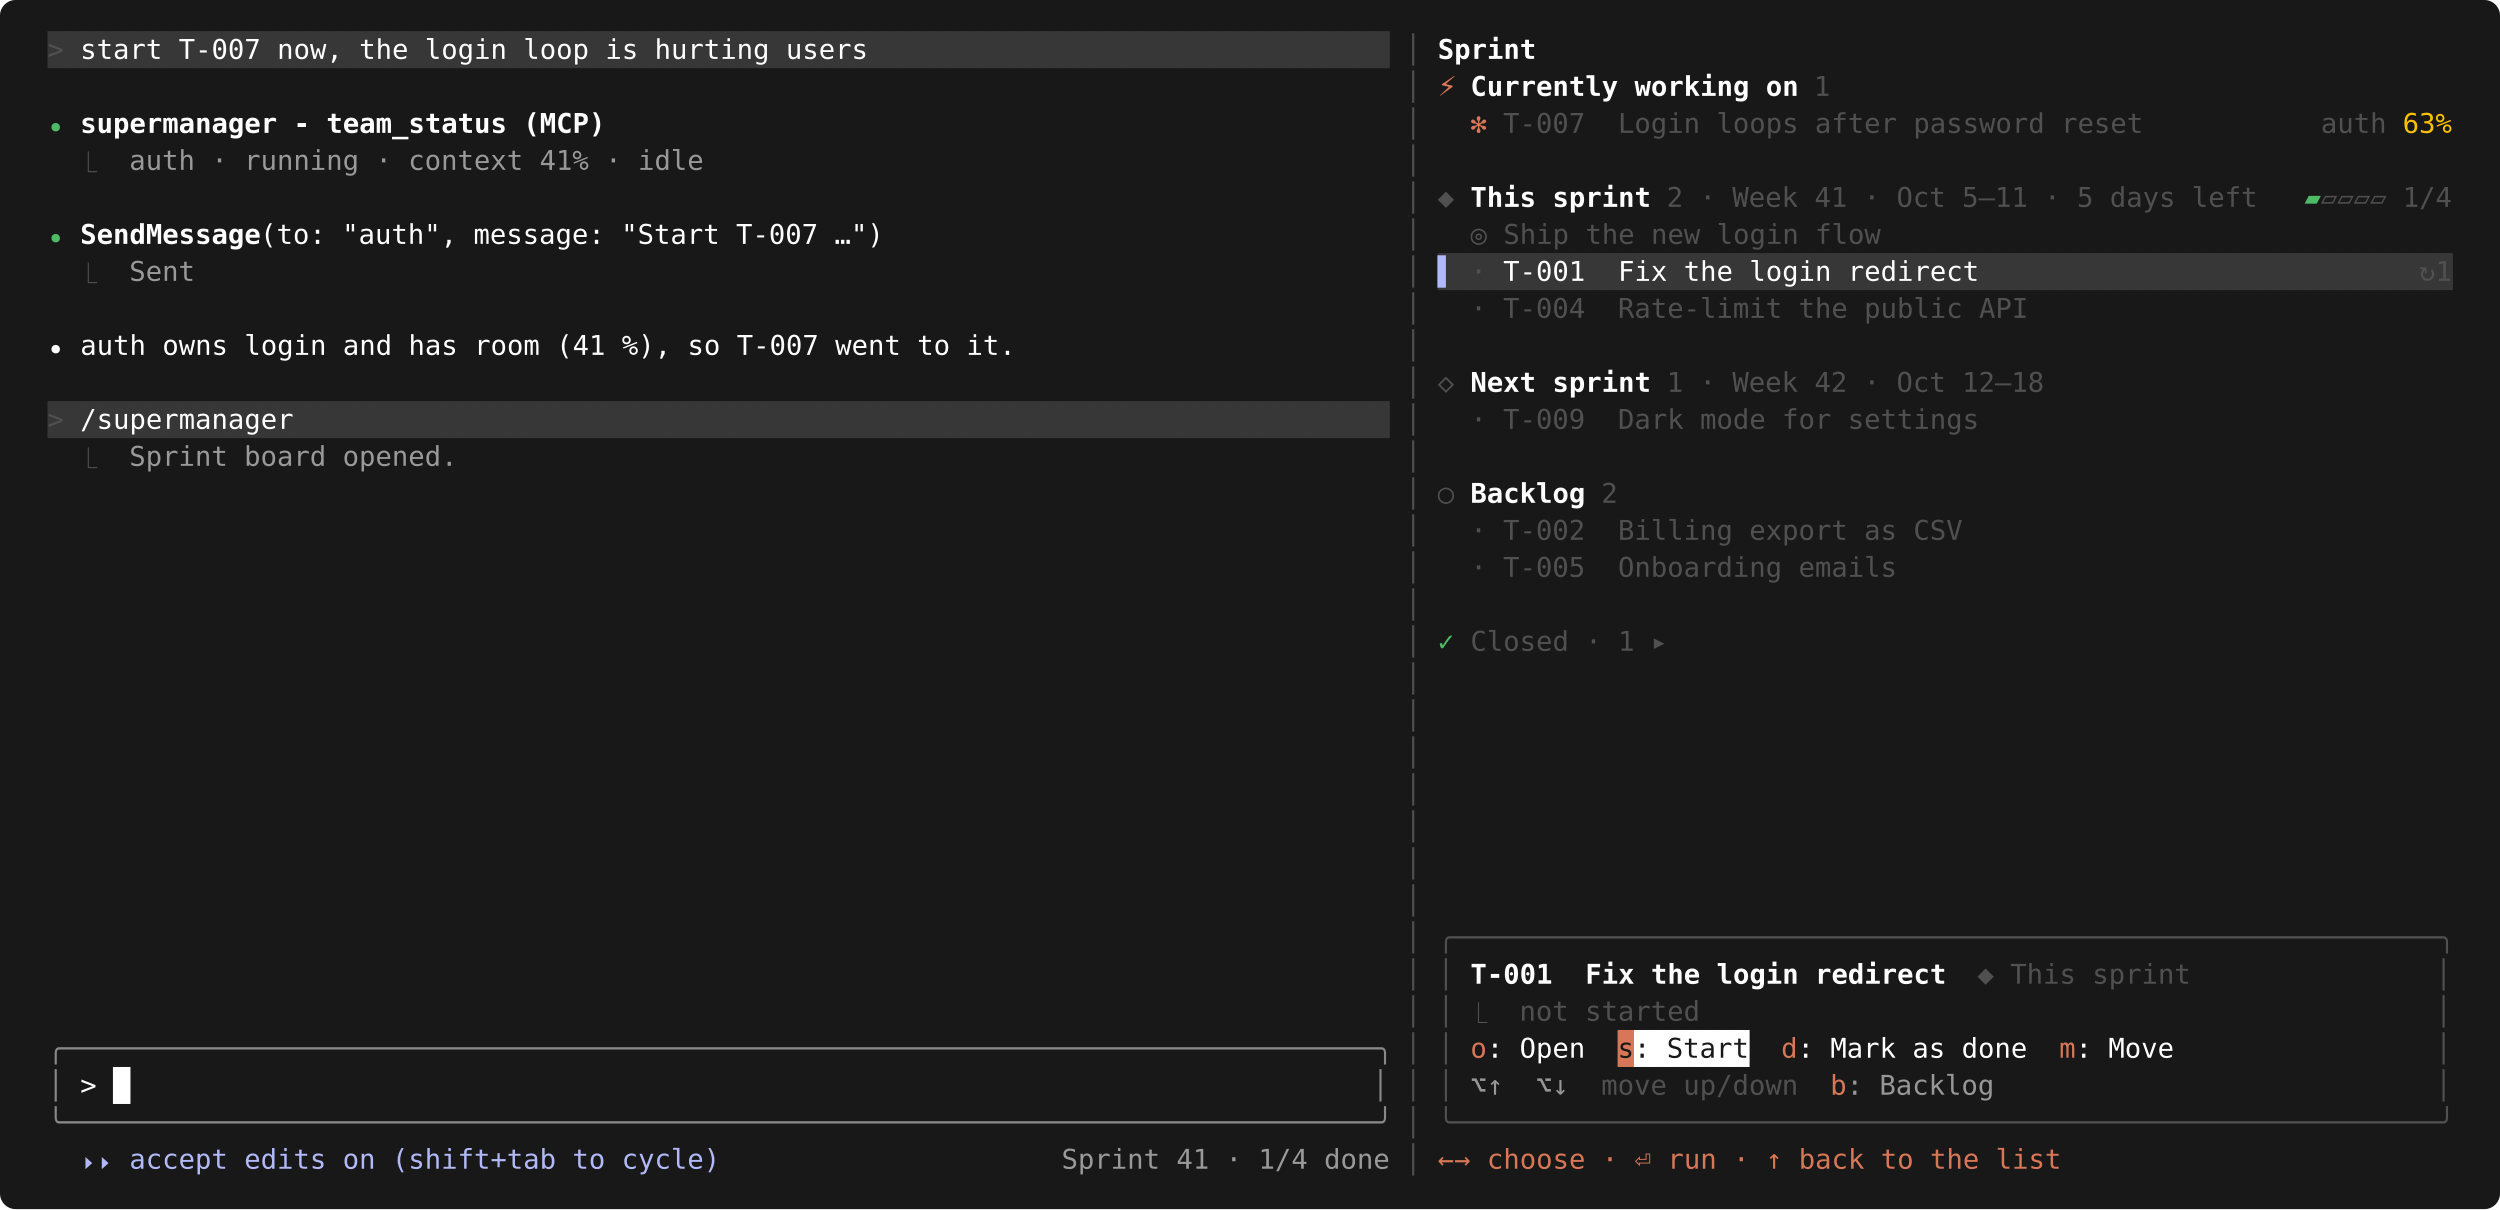
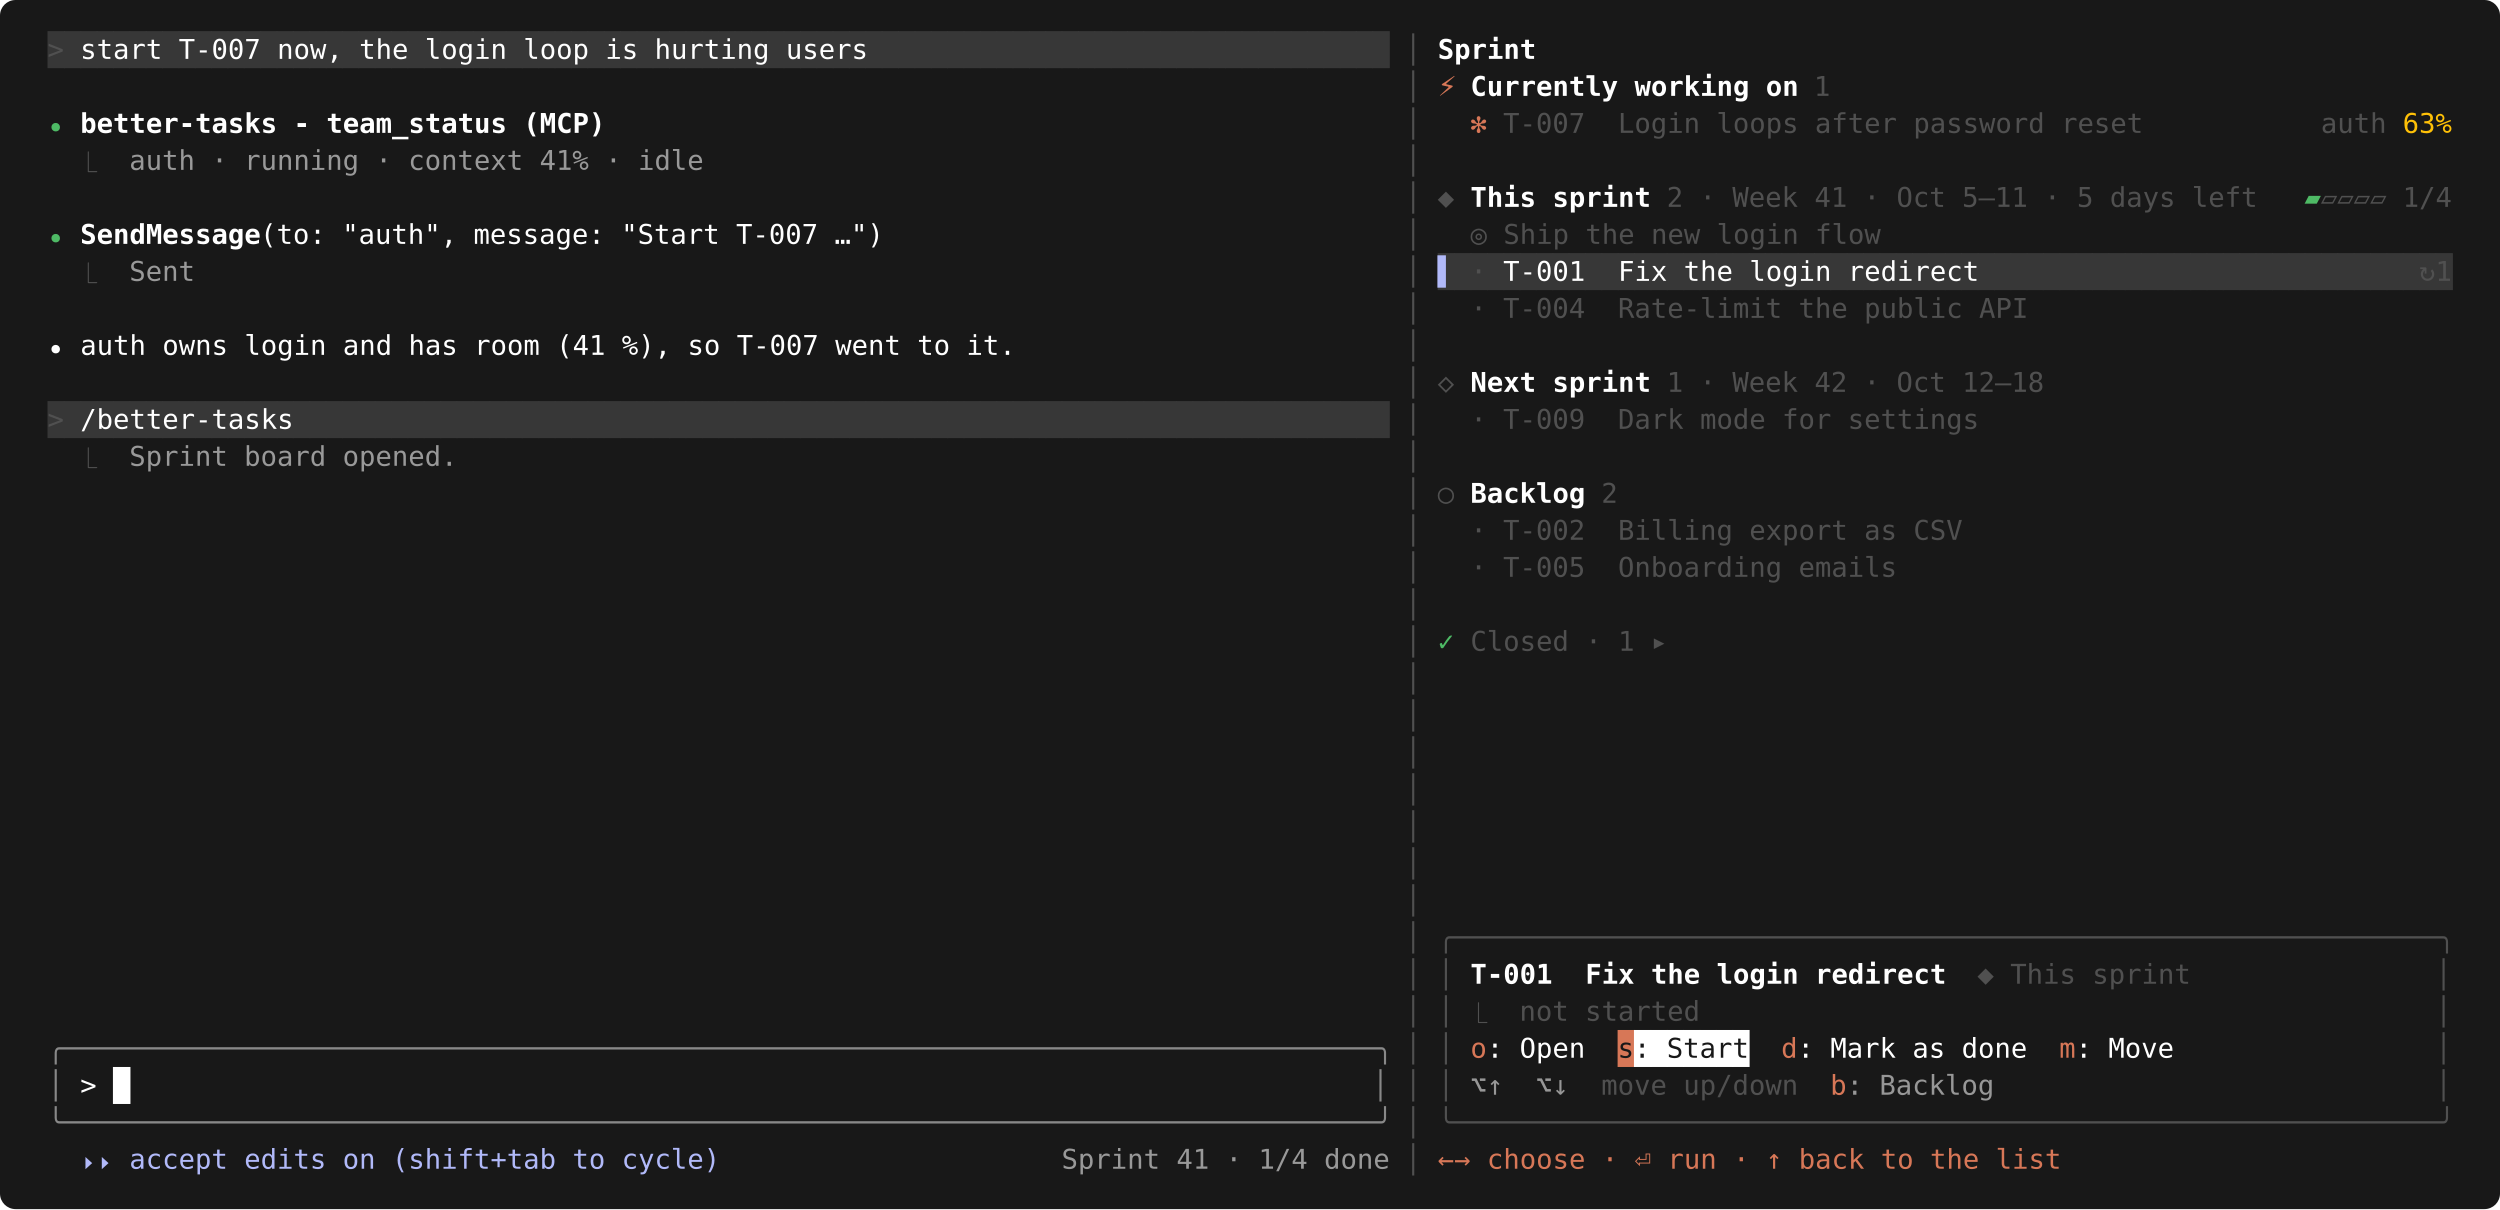
<svg xmlns="http://www.w3.org/2000/svg" width="1284" height="621" viewBox="0 0 1284 621" font-family="JetBrains Mono, SF Mono, Menlo, Consolas, monospace" font-size="14">
  <rect width="100%" height="100%" rx="8" fill="rgb(24,24,24)" />
  <rect x="24.4" y="16" width="9" height="19" fill="rgb(55,55,55)" />
  <rect x="32.8" y="16" width="9" height="19" fill="rgb(55,55,55)" />
  <rect x="41.2" y="16" width="9" height="19" fill="rgb(55,55,55)" />
  <rect x="49.6" y="16" width="9" height="19" fill="rgb(55,55,55)" />
  <rect x="58.0" y="16" width="9" height="19" fill="rgb(55,55,55)" />
  <rect x="66.4" y="16" width="9" height="19" fill="rgb(55,55,55)" />
  <rect x="74.8" y="16" width="9" height="19" fill="rgb(55,55,55)" />
  <rect x="83.2" y="16" width="9" height="19" fill="rgb(55,55,55)" />
  <rect x="91.6" y="16" width="9" height="19" fill="rgb(55,55,55)" />
  <rect x="100.0" y="16" width="9" height="19" fill="rgb(55,55,55)" />
  <rect x="108.4" y="16" width="9" height="19" fill="rgb(55,55,55)" />
  <rect x="116.8" y="16" width="9" height="19" fill="rgb(55,55,55)" />
  <rect x="125.2" y="16" width="9" height="19" fill="rgb(55,55,55)" />
  <rect x="133.6" y="16" width="9" height="19" fill="rgb(55,55,55)" />
  <rect x="142.0" y="16" width="9" height="19" fill="rgb(55,55,55)" />
  <rect x="150.4" y="16" width="9" height="19" fill="rgb(55,55,55)" />
  <rect x="158.8" y="16" width="9" height="19" fill="rgb(55,55,55)" />
  <rect x="167.2" y="16" width="9" height="19" fill="rgb(55,55,55)" />
  <rect x="175.6" y="16" width="9" height="19" fill="rgb(55,55,55)" />
  <rect x="184.0" y="16" width="9" height="19" fill="rgb(55,55,55)" />
  <rect x="192.4" y="16" width="9" height="19" fill="rgb(55,55,55)" />
  <rect x="200.8" y="16" width="9" height="19" fill="rgb(55,55,55)" />
  <rect x="209.2" y="16" width="9" height="19" fill="rgb(55,55,55)" />
  <rect x="217.6" y="16" width="9" height="19" fill="rgb(55,55,55)" />
  <rect x="226.0" y="16" width="9" height="19" fill="rgb(55,55,55)" />
  <rect x="234.4" y="16" width="9" height="19" fill="rgb(55,55,55)" />
  <rect x="242.8" y="16" width="9" height="19" fill="rgb(55,55,55)" />
  <rect x="251.2" y="16" width="9" height="19" fill="rgb(55,55,55)" />
  <rect x="259.6" y="16" width="9" height="19" fill="rgb(55,55,55)" />
  <rect x="268.0" y="16" width="9" height="19" fill="rgb(55,55,55)" />
  <rect x="276.4" y="16" width="9" height="19" fill="rgb(55,55,55)" />
  <rect x="284.8" y="16" width="9" height="19" fill="rgb(55,55,55)" />
  <rect x="293.2" y="16" width="9" height="19" fill="rgb(55,55,55)" />
  <rect x="301.6" y="16" width="9" height="19" fill="rgb(55,55,55)" />
  <rect x="310.0" y="16" width="9" height="19" fill="rgb(55,55,55)" />
  <rect x="318.4" y="16" width="9" height="19" fill="rgb(55,55,55)" />
  <rect x="326.8" y="16" width="9" height="19" fill="rgb(55,55,55)" />
  <rect x="335.2" y="16" width="9" height="19" fill="rgb(55,55,55)" />
  <rect x="343.6" y="16" width="9" height="19" fill="rgb(55,55,55)" />
  <rect x="352.0" y="16" width="9" height="19" fill="rgb(55,55,55)" />
  <rect x="360.4" y="16" width="9" height="19" fill="rgb(55,55,55)" />
  <rect x="368.8" y="16" width="9" height="19" fill="rgb(55,55,55)" />
  <rect x="377.2" y="16" width="9" height="19" fill="rgb(55,55,55)" />
  <rect x="385.6" y="16" width="9" height="19" fill="rgb(55,55,55)" />
  <rect x="394.0" y="16" width="9" height="19" fill="rgb(55,55,55)" />
  <rect x="402.4" y="16" width="9" height="19" fill="rgb(55,55,55)" />
  <rect x="410.8" y="16" width="9" height="19" fill="rgb(55,55,55)" />
  <rect x="419.2" y="16" width="9" height="19" fill="rgb(55,55,55)" />
  <rect x="427.6" y="16" width="9" height="19" fill="rgb(55,55,55)" />
  <rect x="436.0" y="16" width="9" height="19" fill="rgb(55,55,55)" />
  <rect x="444.4" y="16" width="9" height="19" fill="rgb(55,55,55)" />
  <rect x="452.8" y="16" width="9" height="19" fill="rgb(55,55,55)" />
  <rect x="461.2" y="16" width="9" height="19" fill="rgb(55,55,55)" />
  <rect x="469.6" y="16" width="9" height="19" fill="rgb(55,55,55)" />
  <rect x="478.0" y="16" width="9" height="19" fill="rgb(55,55,55)" />
  <rect x="486.4" y="16" width="9" height="19" fill="rgb(55,55,55)" />
  <rect x="494.8" y="16" width="9" height="19" fill="rgb(55,55,55)" />
  <rect x="503.2" y="16" width="9" height="19" fill="rgb(55,55,55)" />
  <rect x="511.6" y="16" width="9" height="19" fill="rgb(55,55,55)" />
  <rect x="520.0" y="16" width="9" height="19" fill="rgb(55,55,55)" />
  <rect x="528.4" y="16" width="9" height="19" fill="rgb(55,55,55)" />
  <rect x="536.8" y="16" width="9" height="19" fill="rgb(55,55,55)" />
  <rect x="545.2" y="16" width="9" height="19" fill="rgb(55,55,55)" />
  <rect x="553.6" y="16" width="9" height="19" fill="rgb(55,55,55)" />
  <rect x="562.0" y="16" width="9" height="19" fill="rgb(55,55,55)" />
  <rect x="570.4" y="16" width="9" height="19" fill="rgb(55,55,55)" />
  <rect x="578.8" y="16" width="9" height="19" fill="rgb(55,55,55)" />
  <rect x="587.2" y="16" width="9" height="19" fill="rgb(55,55,55)" />
  <rect x="595.6" y="16" width="9" height="19" fill="rgb(55,55,55)" />
  <rect x="604.0" y="16" width="9" height="19" fill="rgb(55,55,55)" />
  <rect x="612.4" y="16" width="9" height="19" fill="rgb(55,55,55)" />
  <rect x="620.8" y="16" width="9" height="19" fill="rgb(55,55,55)" />
  <rect x="629.2" y="16" width="9" height="19" fill="rgb(55,55,55)" />
  <rect x="637.6" y="16" width="9" height="19" fill="rgb(55,55,55)" />
  <rect x="646.0" y="16" width="9" height="19" fill="rgb(55,55,55)" />
  <rect x="654.4" y="16" width="9" height="19" fill="rgb(55,55,55)" />
  <rect x="662.8" y="16" width="9" height="19" fill="rgb(55,55,55)" />
  <rect x="671.2" y="16" width="9" height="19" fill="rgb(55,55,55)" />
  <rect x="679.6" y="16" width="9" height="19" fill="rgb(55,55,55)" />
  <rect x="688.0" y="16" width="9" height="19" fill="rgb(55,55,55)" />
  <rect x="696.4" y="16" width="9" height="19" fill="rgb(55,55,55)" />
  <rect x="704.8" y="16" width="9" height="19" fill="rgb(55,55,55)" />
  <text x="24.4" y="30.25" fill="rgb(80,80,80)" textLength="16.8" xml:space="preserve">&gt; </text>
  <text x="41.2" y="30.25" fill="rgb(255,255,255)" textLength="403.2" xml:space="preserve">start T-007 now, the login loop is hurting users</text>
  <text x="721.6" y="30.25" fill="rgb(80,80,80)" textLength="8.4" xml:space="preserve">│</text>
  <text x="730.0" y="30.25" fill="rgb(255,255,255)" font-weight="bold" textLength="67.2" xml:space="preserve"> Sprint </text>
  <text x="721.6" y="49.25" fill="rgb(80,80,80)" textLength="8.4" xml:space="preserve">│</text>
  <text x="738.4" y="49.25" fill="rgb(215,119,87)" textLength="16.8" xml:space="preserve">⚡ </text>
  <text x="755.2" y="49.25" fill="rgb(255,255,255)" font-weight="bold" textLength="168.0" xml:space="preserve">Currently working on</text>
  <text x="923.2" y="49.25" fill="rgb(80,80,80)" textLength="16.8" xml:space="preserve"> 1</text>
  <text x="24.4" y="68.25" fill="rgb(78,186,101)" textLength="16.8" xml:space="preserve">⏺ </text>
-   <text x="41.2" y="68.25" fill="rgb(255,255,255)" font-weight="bold" textLength="268.8" xml:space="preserve">supermanager - team_status (MCP)</text>
+   <text x="41.2" y="68.25" fill="rgb(255,255,255)" font-weight="bold" textLength="268.8" xml:space="preserve">better-tasks - team_status (MCP)</text>
  <text x="721.6" y="68.25" fill="rgb(80,80,80)" textLength="8.4" xml:space="preserve">│</text>
  <text x="755.2" y="68.25" fill="rgb(215,119,87)" textLength="8.4" xml:space="preserve">✻</text>
  <text x="772.0" y="68.25" fill="rgb(80,80,80)" textLength="327.6" xml:space="preserve">T-007  Login loops after password reset</text>
  <text x="1192.0" y="68.25" fill="rgb(80,80,80)" textLength="33.6" xml:space="preserve">auth</text>
  <text x="1234.0" y="68.25" fill="rgb(255,193,7)" textLength="25.2" xml:space="preserve">63%</text>
  <text x="24.4" y="87.25" fill="rgb(80,80,80)" textLength="42.0" xml:space="preserve">  ⎿  </text>
  <text x="66.4" y="87.25" fill="rgb(153,153,153)" textLength="294.0" xml:space="preserve">auth · running · context 41% · idle</text>
  <text x="721.6" y="87.25" fill="rgb(80,80,80)" textLength="8.4" xml:space="preserve">│</text>
  <text x="721.6" y="106.25" fill="rgb(80,80,80)" textLength="8.4" xml:space="preserve">│</text>
  <text x="738.4" y="106.25" fill="rgb(80,80,80)" textLength="16.8" xml:space="preserve">◆ </text>
  <text x="755.2" y="106.25" fill="rgb(255,255,255)" font-weight="bold" textLength="92.4" xml:space="preserve">This sprint</text>
  <text x="847.6" y="106.25" fill="rgb(80,80,80)" textLength="310.8" xml:space="preserve"> 2 · Week 41 · Oct 5–11 · 5 days left</text>
  <text x="1183.6" y="106.25" fill="rgb(78,186,101)" textLength="8.4" xml:space="preserve">▰</text>
  <text x="1192.0" y="106.25" fill="rgb(80,80,80)" textLength="33.6" xml:space="preserve">▱▱▱▱</text>
  <text x="1234.0" y="106.25" fill="rgb(80,80,80)" textLength="25.2" xml:space="preserve">1/4</text>
  <text x="24.4" y="125.25" fill="rgb(78,186,101)" textLength="16.8" xml:space="preserve">⏺ </text>
  <text x="41.2" y="125.25" fill="rgb(255,255,255)" font-weight="bold" textLength="92.4" xml:space="preserve">SendMessage</text>
  <text x="133.6" y="125.25" fill="rgb(255,255,255)" textLength="319.2" xml:space="preserve">(to: "auth", message: "Start T-007 …")</text>
  <text x="721.6" y="125.25" fill="rgb(80,80,80)" textLength="8.4" xml:space="preserve">│</text>
  <text x="738.4" y="125.25" fill="rgb(80,80,80)" textLength="226.8" xml:space="preserve">  ◎ Ship the new login flow</text>
  <rect x="738.4" y="130" width="9" height="19" fill="rgb(55,55,55)" />
  <rect x="746.8" y="130" width="9" height="19" fill="rgb(55,55,55)" />
  <rect x="755.2" y="130" width="9" height="19" fill="rgb(55,55,55)" />
  <rect x="763.6" y="130" width="9" height="19" fill="rgb(55,55,55)" />
  <rect x="772.0" y="130" width="9" height="19" fill="rgb(55,55,55)" />
  <rect x="780.4" y="130" width="9" height="19" fill="rgb(55,55,55)" />
  <rect x="788.8" y="130" width="9" height="19" fill="rgb(55,55,55)" />
  <rect x="797.2" y="130" width="9" height="19" fill="rgb(55,55,55)" />
  <rect x="805.6" y="130" width="9" height="19" fill="rgb(55,55,55)" />
  <rect x="814.0" y="130" width="9" height="19" fill="rgb(55,55,55)" />
  <rect x="822.4" y="130" width="9" height="19" fill="rgb(55,55,55)" />
  <rect x="830.8" y="130" width="9" height="19" fill="rgb(55,55,55)" />
  <rect x="839.2" y="130" width="9" height="19" fill="rgb(55,55,55)" />
  <rect x="847.6" y="130" width="9" height="19" fill="rgb(55,55,55)" />
  <rect x="856.0" y="130" width="9" height="19" fill="rgb(55,55,55)" />
  <rect x="864.4" y="130" width="9" height="19" fill="rgb(55,55,55)" />
  <rect x="872.8" y="130" width="9" height="19" fill="rgb(55,55,55)" />
  <rect x="881.2" y="130" width="9" height="19" fill="rgb(55,55,55)" />
  <rect x="889.6" y="130" width="9" height="19" fill="rgb(55,55,55)" />
  <rect x="898.0" y="130" width="9" height="19" fill="rgb(55,55,55)" />
  <rect x="906.4" y="130" width="9" height="19" fill="rgb(55,55,55)" />
  <rect x="914.8" y="130" width="9" height="19" fill="rgb(55,55,55)" />
  <rect x="923.2" y="130" width="9" height="19" fill="rgb(55,55,55)" />
  <rect x="931.6" y="130" width="9" height="19" fill="rgb(55,55,55)" />
  <rect x="940.0" y="130" width="9" height="19" fill="rgb(55,55,55)" />
  <rect x="948.4" y="130" width="9" height="19" fill="rgb(55,55,55)" />
  <rect x="956.8" y="130" width="9" height="19" fill="rgb(55,55,55)" />
  <rect x="965.2" y="130" width="9" height="19" fill="rgb(55,55,55)" />
  <rect x="973.6" y="130" width="9" height="19" fill="rgb(55,55,55)" />
  <rect x="982.0" y="130" width="9" height="19" fill="rgb(55,55,55)" />
  <rect x="990.4" y="130" width="9" height="19" fill="rgb(55,55,55)" />
  <rect x="998.8" y="130" width="9" height="19" fill="rgb(55,55,55)" />
  <rect x="1007.2" y="130" width="9" height="19" fill="rgb(55,55,55)" />
  <rect x="1015.6" y="130" width="9" height="19" fill="rgb(55,55,55)" />
  <rect x="1024.0" y="130" width="9" height="19" fill="rgb(55,55,55)" />
  <rect x="1032.4" y="130" width="9" height="19" fill="rgb(55,55,55)" />
  <rect x="1040.8" y="130" width="9" height="19" fill="rgb(55,55,55)" />
  <rect x="1049.2" y="130" width="9" height="19" fill="rgb(55,55,55)" />
  <rect x="1057.6" y="130" width="9" height="19" fill="rgb(55,55,55)" />
  <rect x="1066.0" y="130" width="9" height="19" fill="rgb(55,55,55)" />
  <rect x="1074.4" y="130" width="9" height="19" fill="rgb(55,55,55)" />
  <rect x="1082.8" y="130" width="9" height="19" fill="rgb(55,55,55)" />
  <rect x="1091.2" y="130" width="9" height="19" fill="rgb(55,55,55)" />
  <rect x="1099.6" y="130" width="9" height="19" fill="rgb(55,55,55)" />
  <rect x="1108.0" y="130" width="9" height="19" fill="rgb(55,55,55)" />
  <rect x="1116.4" y="130" width="9" height="19" fill="rgb(55,55,55)" />
  <rect x="1124.8" y="130" width="9" height="19" fill="rgb(55,55,55)" />
  <rect x="1133.2" y="130" width="9" height="19" fill="rgb(55,55,55)" />
  <rect x="1141.6" y="130" width="9" height="19" fill="rgb(55,55,55)" />
  <rect x="1150.0" y="130" width="9" height="19" fill="rgb(55,55,55)" />
  <rect x="1158.4" y="130" width="9" height="19" fill="rgb(55,55,55)" />
  <rect x="1166.8" y="130" width="9" height="19" fill="rgb(55,55,55)" />
  <rect x="1175.2" y="130" width="9" height="19" fill="rgb(55,55,55)" />
  <rect x="1183.6" y="130" width="9" height="19" fill="rgb(55,55,55)" />
  <rect x="1192.0" y="130" width="9" height="19" fill="rgb(55,55,55)" />
  <rect x="1200.4" y="130" width="9" height="19" fill="rgb(55,55,55)" />
  <rect x="1208.8" y="130" width="9" height="19" fill="rgb(55,55,55)" />
  <rect x="1217.2" y="130" width="9" height="19" fill="rgb(55,55,55)" />
  <rect x="1225.6" y="130" width="9" height="19" fill="rgb(55,55,55)" />
  <rect x="1234.0" y="130" width="9" height="19" fill="rgb(55,55,55)" />
  <rect x="1242.4" y="130" width="9" height="19" fill="rgb(55,55,55)" />
  <rect x="1250.8" y="130" width="9" height="19" fill="rgb(55,55,55)" />
  <text x="24.4" y="144.25" fill="rgb(80,80,80)" textLength="42.0" xml:space="preserve">  ⎿  </text>
  <text x="66.4" y="144.25" fill="rgb(153,153,153)" textLength="33.6" xml:space="preserve">Sent</text>
  <text x="721.6" y="144.25" fill="rgb(80,80,80)" textLength="8.4" xml:space="preserve">│</text>
  <text x="738.4" y="144.25" fill="rgb(177,185,249)" textLength="8.4" xml:space="preserve">▌</text>
  <text x="755.2" y="144.25" fill="rgb(80,80,80)" textLength="8.4" xml:space="preserve">·</text>
  <text x="763.6" y="144.25" fill="rgb(255,255,255)" textLength="478.8" xml:space="preserve"> T-001  Fix the login redirect                           </text>
  <text x="1242.4" y="144.25" fill="rgb(80,80,80)" textLength="16.8" xml:space="preserve">↻1</text>
  <text x="721.6" y="163.25" fill="rgb(80,80,80)" textLength="8.4" xml:space="preserve">│</text>
  <text x="755.2" y="163.25" fill="rgb(80,80,80)" textLength="8.4" xml:space="preserve">·</text>
  <text x="772.0" y="163.25" fill="rgb(80,80,80)" textLength="268.8" xml:space="preserve">T-004  Rate-limit the public API</text>
  <text x="24.4" y="182.25" fill="rgb(255,255,255)" textLength="495.6" xml:space="preserve">⏺ auth owns login and has room (41 %), so T-007 went to it.</text>
  <text x="721.6" y="182.25" fill="rgb(80,80,80)" textLength="8.4" xml:space="preserve">│</text>
  <text x="721.6" y="201.25" fill="rgb(80,80,80)" textLength="8.4" xml:space="preserve">│</text>
  <text x="738.4" y="201.25" fill="rgb(80,80,80)" textLength="16.8" xml:space="preserve">◇ </text>
  <text x="755.2" y="201.25" fill="rgb(255,255,255)" font-weight="bold" textLength="92.4" xml:space="preserve">Next sprint</text>
  <text x="847.6" y="201.25" fill="rgb(80,80,80)" textLength="201.6" xml:space="preserve"> 1 · Week 42 · Oct 12–18</text>
  <rect x="24.4" y="206" width="9" height="19" fill="rgb(55,55,55)" />
  <rect x="32.8" y="206" width="9" height="19" fill="rgb(55,55,55)" />
  <rect x="41.2" y="206" width="9" height="19" fill="rgb(55,55,55)" />
  <rect x="49.6" y="206" width="9" height="19" fill="rgb(55,55,55)" />
  <rect x="58.0" y="206" width="9" height="19" fill="rgb(55,55,55)" />
  <rect x="66.4" y="206" width="9" height="19" fill="rgb(55,55,55)" />
  <rect x="74.8" y="206" width="9" height="19" fill="rgb(55,55,55)" />
  <rect x="83.2" y="206" width="9" height="19" fill="rgb(55,55,55)" />
  <rect x="91.6" y="206" width="9" height="19" fill="rgb(55,55,55)" />
  <rect x="100.0" y="206" width="9" height="19" fill="rgb(55,55,55)" />
  <rect x="108.4" y="206" width="9" height="19" fill="rgb(55,55,55)" />
  <rect x="116.8" y="206" width="9" height="19" fill="rgb(55,55,55)" />
  <rect x="125.2" y="206" width="9" height="19" fill="rgb(55,55,55)" />
  <rect x="133.6" y="206" width="9" height="19" fill="rgb(55,55,55)" />
  <rect x="142.0" y="206" width="9" height="19" fill="rgb(55,55,55)" />
  <rect x="150.4" y="206" width="9" height="19" fill="rgb(55,55,55)" />
  <rect x="158.8" y="206" width="9" height="19" fill="rgb(55,55,55)" />
  <rect x="167.2" y="206" width="9" height="19" fill="rgb(55,55,55)" />
  <rect x="175.6" y="206" width="9" height="19" fill="rgb(55,55,55)" />
  <rect x="184.0" y="206" width="9" height="19" fill="rgb(55,55,55)" />
  <rect x="192.4" y="206" width="9" height="19" fill="rgb(55,55,55)" />
  <rect x="200.8" y="206" width="9" height="19" fill="rgb(55,55,55)" />
  <rect x="209.2" y="206" width="9" height="19" fill="rgb(55,55,55)" />
  <rect x="217.6" y="206" width="9" height="19" fill="rgb(55,55,55)" />
  <rect x="226.0" y="206" width="9" height="19" fill="rgb(55,55,55)" />
  <rect x="234.4" y="206" width="9" height="19" fill="rgb(55,55,55)" />
  <rect x="242.8" y="206" width="9" height="19" fill="rgb(55,55,55)" />
  <rect x="251.2" y="206" width="9" height="19" fill="rgb(55,55,55)" />
  <rect x="259.6" y="206" width="9" height="19" fill="rgb(55,55,55)" />
  <rect x="268.0" y="206" width="9" height="19" fill="rgb(55,55,55)" />
  <rect x="276.4" y="206" width="9" height="19" fill="rgb(55,55,55)" />
  <rect x="284.8" y="206" width="9" height="19" fill="rgb(55,55,55)" />
  <rect x="293.2" y="206" width="9" height="19" fill="rgb(55,55,55)" />
  <rect x="301.6" y="206" width="9" height="19" fill="rgb(55,55,55)" />
  <rect x="310.0" y="206" width="9" height="19" fill="rgb(55,55,55)" />
  <rect x="318.4" y="206" width="9" height="19" fill="rgb(55,55,55)" />
  <rect x="326.8" y="206" width="9" height="19" fill="rgb(55,55,55)" />
  <rect x="335.2" y="206" width="9" height="19" fill="rgb(55,55,55)" />
  <rect x="343.6" y="206" width="9" height="19" fill="rgb(55,55,55)" />
  <rect x="352.0" y="206" width="9" height="19" fill="rgb(55,55,55)" />
  <rect x="360.4" y="206" width="9" height="19" fill="rgb(55,55,55)" />
  <rect x="368.8" y="206" width="9" height="19" fill="rgb(55,55,55)" />
  <rect x="377.2" y="206" width="9" height="19" fill="rgb(55,55,55)" />
  <rect x="385.6" y="206" width="9" height="19" fill="rgb(55,55,55)" />
  <rect x="394.0" y="206" width="9" height="19" fill="rgb(55,55,55)" />
  <rect x="402.4" y="206" width="9" height="19" fill="rgb(55,55,55)" />
  <rect x="410.8" y="206" width="9" height="19" fill="rgb(55,55,55)" />
  <rect x="419.2" y="206" width="9" height="19" fill="rgb(55,55,55)" />
  <rect x="427.6" y="206" width="9" height="19" fill="rgb(55,55,55)" />
  <rect x="436.0" y="206" width="9" height="19" fill="rgb(55,55,55)" />
  <rect x="444.4" y="206" width="9" height="19" fill="rgb(55,55,55)" />
  <rect x="452.8" y="206" width="9" height="19" fill="rgb(55,55,55)" />
  <rect x="461.2" y="206" width="9" height="19" fill="rgb(55,55,55)" />
  <rect x="469.6" y="206" width="9" height="19" fill="rgb(55,55,55)" />
  <rect x="478.0" y="206" width="9" height="19" fill="rgb(55,55,55)" />
  <rect x="486.4" y="206" width="9" height="19" fill="rgb(55,55,55)" />
  <rect x="494.8" y="206" width="9" height="19" fill="rgb(55,55,55)" />
  <rect x="503.2" y="206" width="9" height="19" fill="rgb(55,55,55)" />
  <rect x="511.6" y="206" width="9" height="19" fill="rgb(55,55,55)" />
  <rect x="520.0" y="206" width="9" height="19" fill="rgb(55,55,55)" />
  <rect x="528.4" y="206" width="9" height="19" fill="rgb(55,55,55)" />
  <rect x="536.8" y="206" width="9" height="19" fill="rgb(55,55,55)" />
  <rect x="545.2" y="206" width="9" height="19" fill="rgb(55,55,55)" />
  <rect x="553.6" y="206" width="9" height="19" fill="rgb(55,55,55)" />
  <rect x="562.0" y="206" width="9" height="19" fill="rgb(55,55,55)" />
  <rect x="570.4" y="206" width="9" height="19" fill="rgb(55,55,55)" />
  <rect x="578.8" y="206" width="9" height="19" fill="rgb(55,55,55)" />
  <rect x="587.2" y="206" width="9" height="19" fill="rgb(55,55,55)" />
  <rect x="595.6" y="206" width="9" height="19" fill="rgb(55,55,55)" />
  <rect x="604.0" y="206" width="9" height="19" fill="rgb(55,55,55)" />
  <rect x="612.4" y="206" width="9" height="19" fill="rgb(55,55,55)" />
  <rect x="620.8" y="206" width="9" height="19" fill="rgb(55,55,55)" />
  <rect x="629.2" y="206" width="9" height="19" fill="rgb(55,55,55)" />
  <rect x="637.6" y="206" width="9" height="19" fill="rgb(55,55,55)" />
  <rect x="646.0" y="206" width="9" height="19" fill="rgb(55,55,55)" />
  <rect x="654.4" y="206" width="9" height="19" fill="rgb(55,55,55)" />
  <rect x="662.8" y="206" width="9" height="19" fill="rgb(55,55,55)" />
  <rect x="671.2" y="206" width="9" height="19" fill="rgb(55,55,55)" />
  <rect x="679.6" y="206" width="9" height="19" fill="rgb(55,55,55)" />
  <rect x="688.0" y="206" width="9" height="19" fill="rgb(55,55,55)" />
  <rect x="696.4" y="206" width="9" height="19" fill="rgb(55,55,55)" />
  <rect x="704.8" y="206" width="9" height="19" fill="rgb(55,55,55)" />
  <text x="24.4" y="220.25" fill="rgb(80,80,80)" textLength="16.8" xml:space="preserve">&gt; </text>
-   <text x="41.2" y="220.25" fill="rgb(255,255,255)" textLength="109.2" xml:space="preserve">/supermanager</text>
+   <text x="41.2" y="220.25" fill="rgb(255,255,255)" textLength="109.2" xml:space="preserve">/better-tasks</text>
  <text x="721.6" y="220.25" fill="rgb(80,80,80)" textLength="8.4" xml:space="preserve">│</text>
  <text x="755.2" y="220.25" fill="rgb(80,80,80)" textLength="8.4" xml:space="preserve">·</text>
  <text x="772.0" y="220.25" fill="rgb(80,80,80)" textLength="243.6" xml:space="preserve">T-009  Dark mode for settings</text>
  <text x="24.4" y="239.25" fill="rgb(80,80,80)" textLength="42.0" xml:space="preserve">  ⎿  </text>
  <text x="66.4" y="239.25" fill="rgb(153,153,153)" textLength="168.0" xml:space="preserve">Sprint board opened.</text>
  <text x="721.6" y="239.25" fill="rgb(80,80,80)" textLength="8.4" xml:space="preserve">│</text>
  <text x="721.6" y="258.25" fill="rgb(80,80,80)" textLength="8.4" xml:space="preserve">│</text>
  <text x="738.4" y="258.25" fill="rgb(80,80,80)" textLength="16.8" xml:space="preserve">○ </text>
  <text x="755.2" y="258.25" fill="rgb(255,255,255)" font-weight="bold" textLength="58.8" xml:space="preserve">Backlog</text>
  <text x="814.0" y="258.25" fill="rgb(80,80,80)" textLength="16.8" xml:space="preserve"> 2</text>
  <text x="721.6" y="277.25" fill="rgb(80,80,80)" textLength="8.4" xml:space="preserve">│</text>
  <text x="755.2" y="277.25" fill="rgb(80,80,80)" textLength="8.4" xml:space="preserve">·</text>
  <text x="772.0" y="277.25" fill="rgb(80,80,80)" textLength="235.2" xml:space="preserve">T-002  Billing export as CSV</text>
  <text x="721.6" y="296.25" fill="rgb(80,80,80)" textLength="8.4" xml:space="preserve">│</text>
  <text x="755.2" y="296.25" fill="rgb(80,80,80)" textLength="8.4" xml:space="preserve">·</text>
  <text x="772.0" y="296.25" fill="rgb(80,80,80)" textLength="201.6" xml:space="preserve">T-005  Onboarding emails</text>
  <text x="721.6" y="315.25" fill="rgb(80,80,80)" textLength="8.4" xml:space="preserve">│</text>
  <text x="721.6" y="334.25" fill="rgb(80,80,80)" textLength="8.4" xml:space="preserve">│</text>
  <text x="738.4" y="334.25" fill="rgb(78,186,101)" textLength="8.4" xml:space="preserve">✓</text>
  <text x="755.2" y="334.25" fill="rgb(80,80,80)" textLength="100.8" xml:space="preserve">Closed · 1 ▸</text>
  <text x="721.6" y="353.25" fill="rgb(80,80,80)" textLength="8.4" xml:space="preserve">│</text>
  <text x="721.6" y="372.25" fill="rgb(80,80,80)" textLength="8.4" xml:space="preserve">│</text>
  <text x="721.6" y="391.25" fill="rgb(80,80,80)" textLength="8.4" xml:space="preserve">│</text>
  <text x="721.6" y="410.25" fill="rgb(80,80,80)" textLength="8.4" xml:space="preserve">│</text>
  <text x="721.6" y="429.25" fill="rgb(80,80,80)" textLength="8.4" xml:space="preserve">│</text>
  <text x="721.6" y="448.25" fill="rgb(80,80,80)" textLength="8.4" xml:space="preserve">│</text>
  <text x="721.6" y="467.25" fill="rgb(80,80,80)" textLength="8.4" xml:space="preserve">│</text>
  <text x="721.6" y="486.25" fill="rgb(80,80,80)" textLength="8.4" xml:space="preserve">│</text>
  <text x="738.4" y="486.25" fill="rgb(80,80,80)" textLength="520.8" xml:space="preserve">╭────────────────────────────────────────────────────────────╮</text>
  <text x="721.6" y="505.25" fill="rgb(80,80,80)" textLength="8.4" xml:space="preserve">│</text>
  <text x="738.4" y="505.25" fill="rgb(80,80,80)" textLength="8.4" xml:space="preserve">│</text>
  <text x="755.2" y="505.25" fill="rgb(255,255,255)" font-weight="bold" textLength="243.6" xml:space="preserve">T-001  Fix the login redirect</text>
  <text x="1015.6" y="505.25" fill="rgb(80,80,80)" textLength="109.2" xml:space="preserve">◆ This sprint</text>
  <text x="1250.8" y="505.25" fill="rgb(80,80,80)" textLength="8.4" xml:space="preserve">│</text>
  <text x="721.6" y="524.25" fill="rgb(80,80,80)" textLength="8.4" xml:space="preserve">│</text>
  <text x="738.4" y="524.25" fill="rgb(80,80,80)" textLength="8.4" xml:space="preserve">│</text>
  <text x="755.2" y="524.25" fill="rgb(80,80,80)" textLength="8.4" xml:space="preserve">⎿</text>
  <text x="780.4" y="524.25" fill="rgb(80,80,80)" textLength="92.4" xml:space="preserve">not started</text>
  <text x="1250.8" y="524.25" fill="rgb(80,80,80)" textLength="8.4" xml:space="preserve">│</text>
  <rect x="830.8" y="529" width="9" height="19" fill="rgb(215,119,87)" />
  <rect x="839.2" y="529" width="9" height="19" fill="rgb(255,255,255)" />
  <rect x="847.6" y="529" width="9" height="19" fill="rgb(255,255,255)" />
  <rect x="856.0" y="529" width="9" height="19" fill="rgb(255,255,255)" />
  <rect x="864.4" y="529" width="9" height="19" fill="rgb(255,255,255)" />
  <rect x="872.8" y="529" width="9" height="19" fill="rgb(255,255,255)" />
  <rect x="881.2" y="529" width="9" height="19" fill="rgb(255,255,255)" />
  <rect x="889.6" y="529" width="9" height="19" fill="rgb(255,255,255)" />
  <text x="24.4" y="543.25" fill="rgb(136,136,136)" textLength="688.8" xml:space="preserve">╭────────────────────────────────────────────────────────────────────────────────╮</text>
  <text x="721.6" y="543.25" fill="rgb(80,80,80)" textLength="8.4" xml:space="preserve">│</text>
  <text x="738.4" y="543.25" fill="rgb(80,80,80)" textLength="8.4" xml:space="preserve">│</text>
  <text x="755.2" y="543.25" fill="rgb(215,119,87)" textLength="8.4" xml:space="preserve">o</text>
  <text x="763.6" y="543.25" fill="rgb(255,255,255)" textLength="67.2" xml:space="preserve">: Open  </text>
  <text x="830.8" y="543.25" fill="rgb(24,24,24)" textLength="8.4" xml:space="preserve">s</text>
  <text x="839.2" y="543.25" fill="rgb(24,24,24)" textLength="58.8" xml:space="preserve">: Start</text>
  <text x="914.8" y="543.25" fill="rgb(215,119,87)" textLength="8.4" xml:space="preserve">d</text>
  <text x="923.2" y="543.25" fill="rgb(255,255,255)" textLength="134.4" xml:space="preserve">: Mark as done  </text>
  <text x="1057.6" y="543.25" fill="rgb(215,119,87)" textLength="8.4" xml:space="preserve">m</text>
  <text x="1066.0" y="543.25" fill="rgb(255,255,255)" textLength="184.8" xml:space="preserve">: Move                </text>
  <text x="1250.8" y="543.25" fill="rgb(80,80,80)" textLength="8.4" xml:space="preserve">│</text>
  <rect x="58.0" y="548" width="9" height="19" fill="rgb(255,255,255)" />
  <text x="24.4" y="562.25" fill="rgb(136,136,136)" textLength="8.4" xml:space="preserve">│</text>
  <text x="41.2" y="562.25" fill="rgb(255,255,255)" textLength="8.4" xml:space="preserve">&gt;</text>
  <text x="704.8" y="562.25" fill="rgb(136,136,136)" textLength="8.4" xml:space="preserve">│</text>
  <text x="721.6" y="562.25" fill="rgb(80,80,80)" textLength="8.4" xml:space="preserve">│</text>
  <text x="738.4" y="562.25" fill="rgb(80,80,80)" textLength="8.4" xml:space="preserve">│</text>
  <text x="755.2" y="562.25" fill="rgb(255,255,255)" opacity="0.55" textLength="16.8" xml:space="preserve">⌥↑</text>
  <text x="788.8" y="562.25" fill="rgb(255,255,255)" opacity="0.55" textLength="16.8" xml:space="preserve">⌥↓</text>
  <text x="822.4" y="562.25" fill="rgb(80,80,80)" textLength="100.8" xml:space="preserve">move up/down</text>
  <text x="940.0" y="562.25" fill="rgb(215,119,87)" textLength="8.4" xml:space="preserve">b</text>
  <text x="948.4" y="562.25" fill="rgb(255,255,255)" opacity="0.55" textLength="75.6" xml:space="preserve">: Backlog</text>
  <text x="1250.8" y="562.25" fill="rgb(80,80,80)" textLength="8.4" xml:space="preserve">│</text>
  <text x="24.4" y="581.25" fill="rgb(136,136,136)" textLength="688.8" xml:space="preserve">╰────────────────────────────────────────────────────────────────────────────────╯</text>
  <text x="721.6" y="581.25" fill="rgb(80,80,80)" textLength="8.4" xml:space="preserve">│</text>
  <text x="738.4" y="581.25" fill="rgb(80,80,80)" textLength="520.8" xml:space="preserve">╰────────────────────────────────────────────────────────────╯</text>
  <text x="24.4" y="600.25" fill="rgb(177,185,249)" textLength="344.4" xml:space="preserve">  ⏵⏵ accept edits on (shift+tab to cycle)</text>
  <text x="545.2" y="600.25" fill="rgb(153,153,153)" textLength="168.0" xml:space="preserve">Sprint 41 · 1/4 done</text>
  <text x="721.6" y="600.25" fill="rgb(80,80,80)" textLength="8.4" xml:space="preserve">│</text>
  <text x="738.4" y="600.25" fill="rgb(215,119,87)" textLength="319.2" xml:space="preserve">←→ choose · ⏎ run · ↑ back to the list</text>
</svg>
